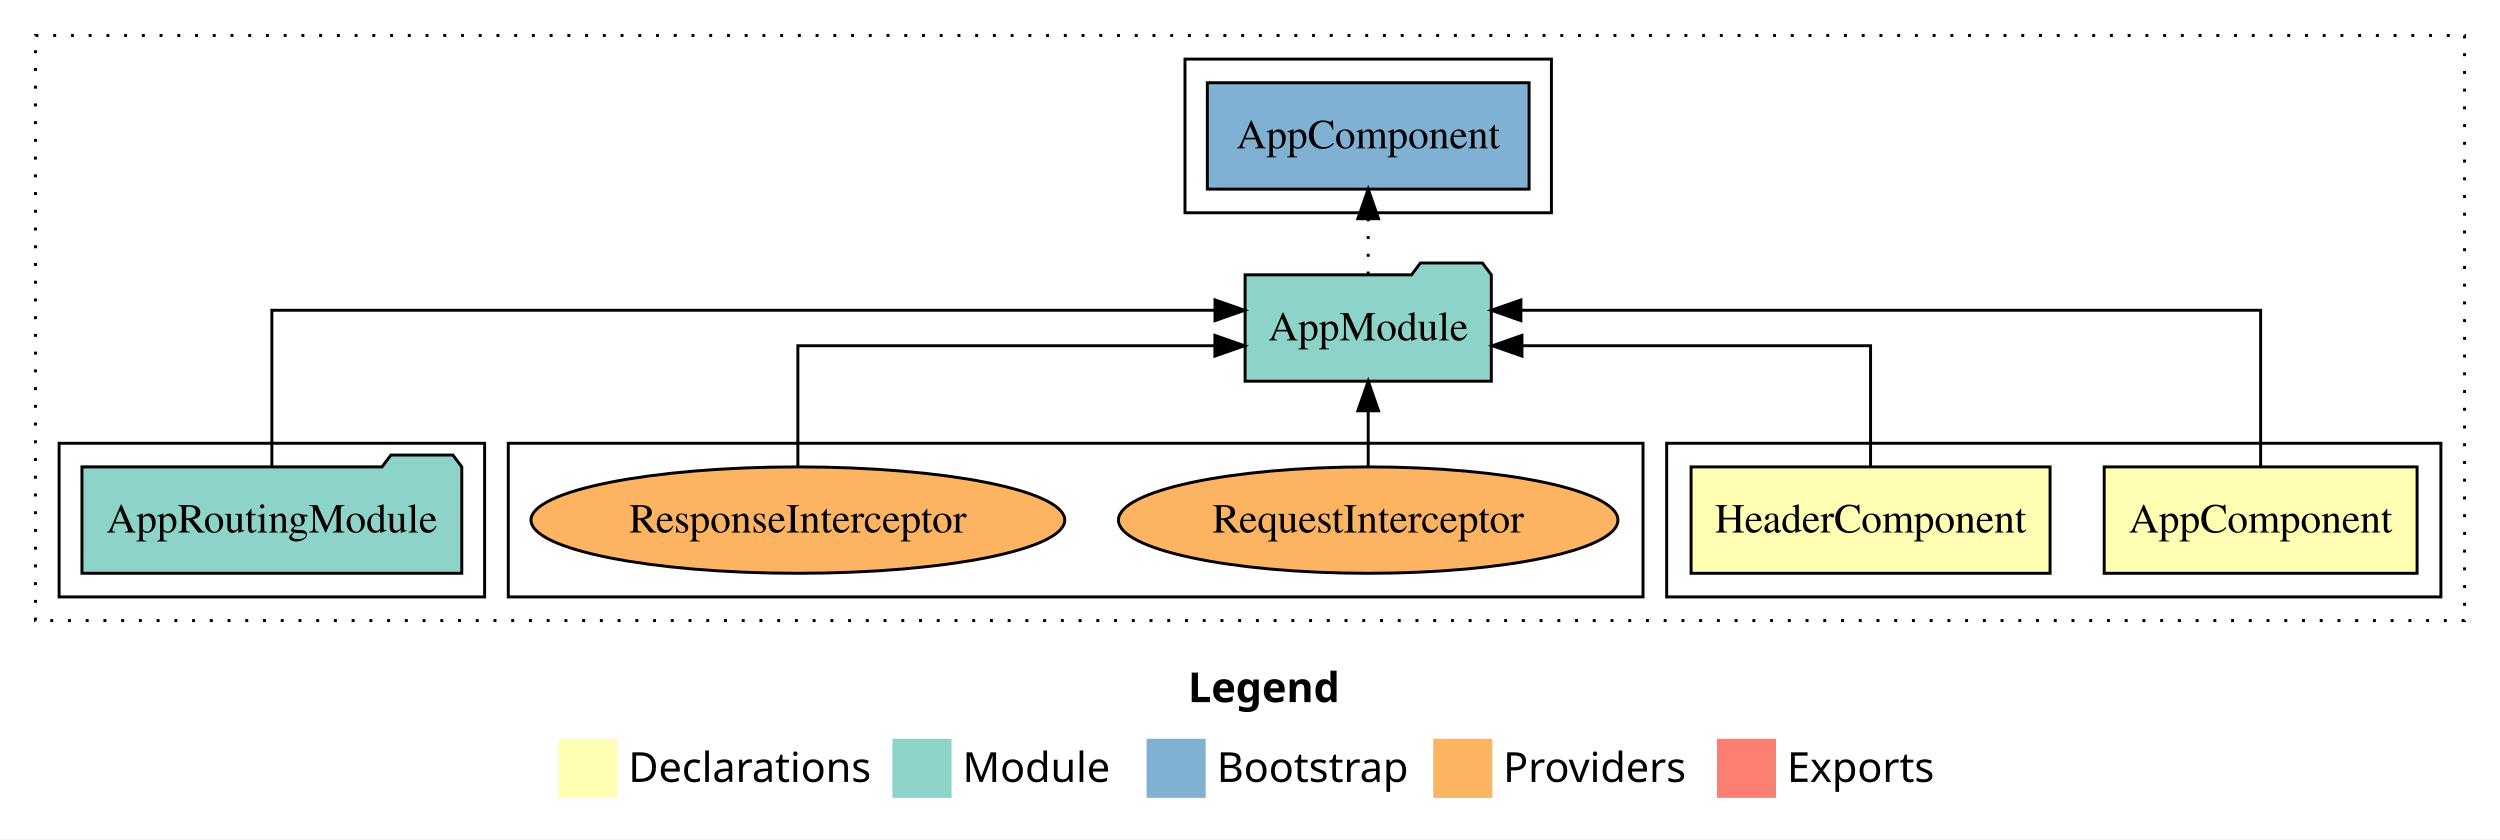
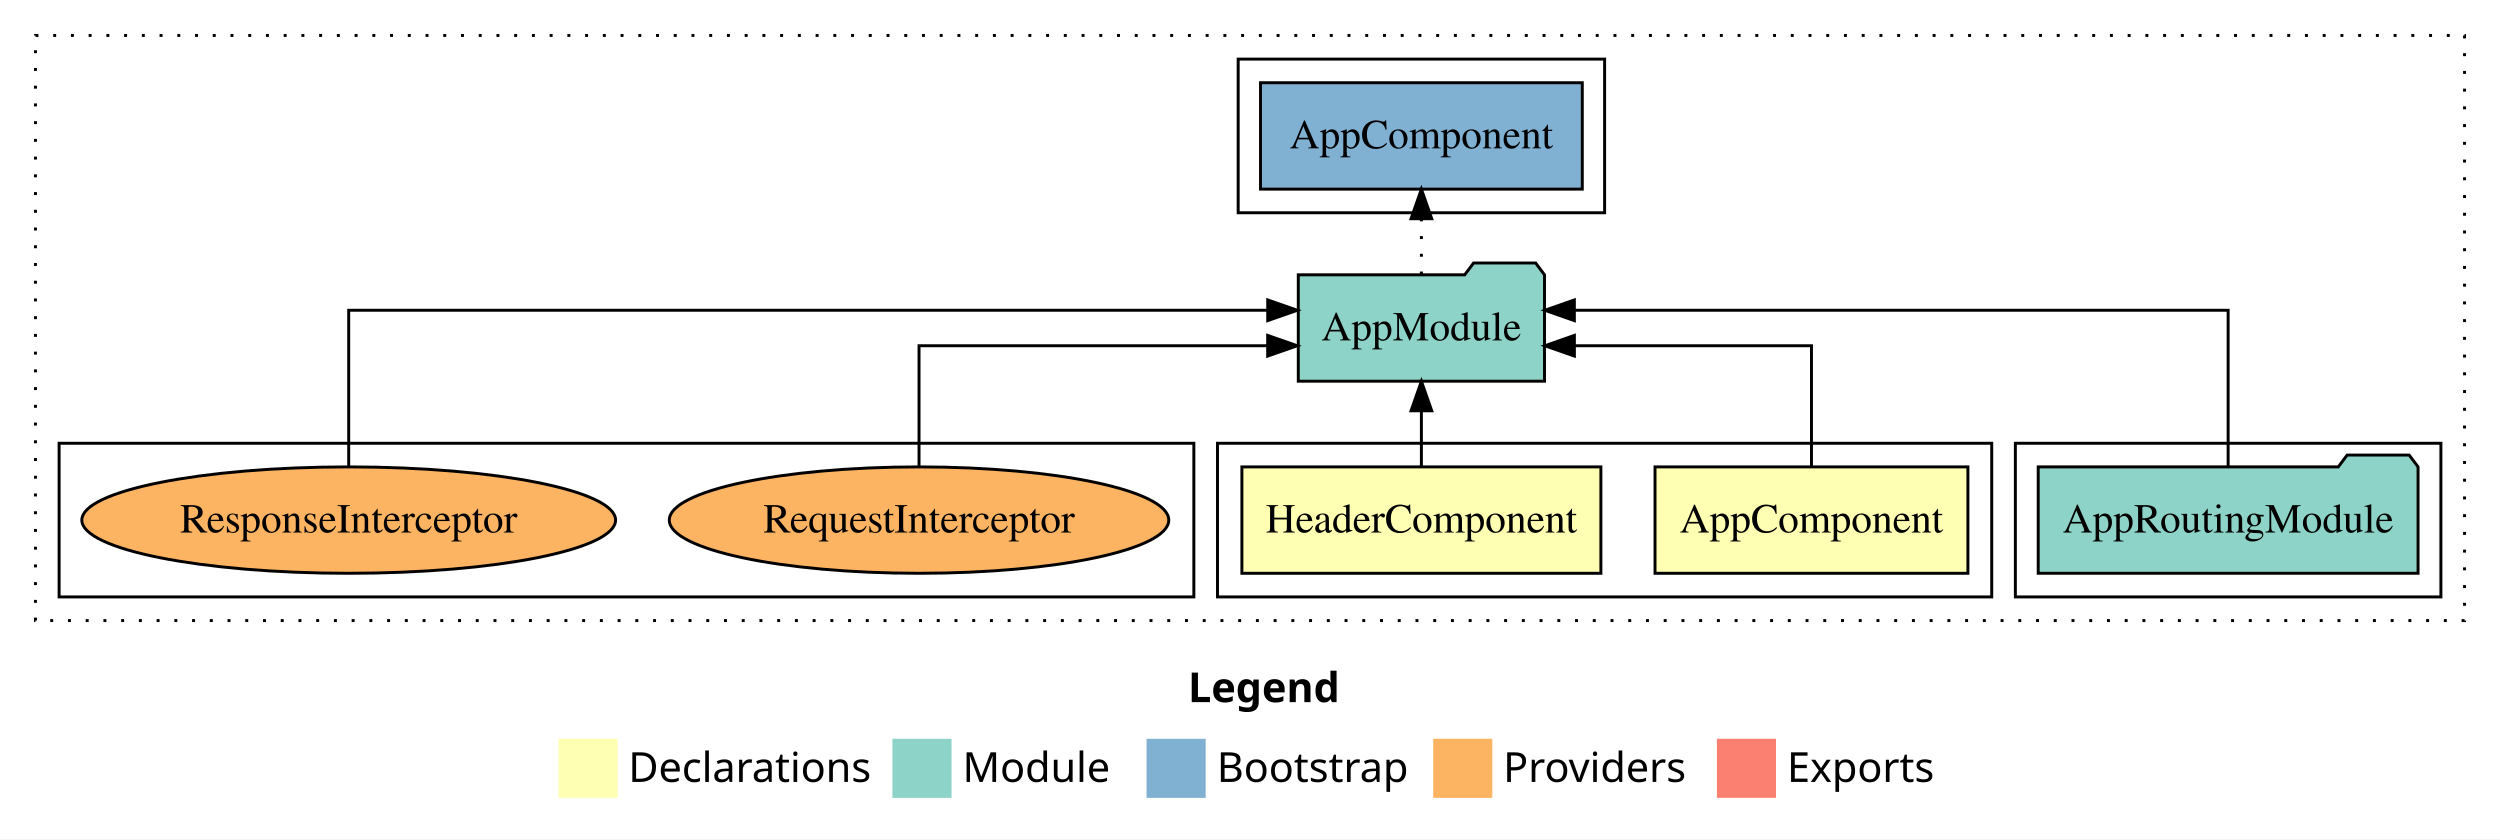
<svg xmlns="http://www.w3.org/2000/svg" width="846pt" height="284pt" viewBox="0.00 0.00 846.00 284.00">
  <g id="graph0" class="graph" transform="scale(1 1) rotate(0) translate(4 280)">
    <polygon fill="white" stroke="transparent" points="-4,4 -4,-280 842,-280 842,4 -4,4" />
    <text text-anchor="start" x="398.01" y="-42.4" font-family="sans-serif" font-weight="bold" font-size="14.00">Legend</text>
    <polygon fill="#ffffb3" stroke="transparent" points="185,-10 185,-30 205,-30 205,-10 185,-10" />
    <text text-anchor="start" x="208.63" y="-15.4" font-family="sans-serif" font-size="14.00">  Declarations</text>
    <polygon fill="#8dd3c7" stroke="transparent" points="298,-10 298,-30 318,-30 318,-10 298,-10" />
    <text text-anchor="start" x="321.73" y="-15.4" font-family="sans-serif" font-size="14.00">  Module</text>
    <polygon fill="#80b1d3" stroke="transparent" points="384,-10 384,-30 404,-30 404,-10 384,-10" />
    <text text-anchor="start" x="407.78" y="-15.4" font-family="sans-serif" font-size="14.00">  Bootstrap</text>
    <polygon fill="#fdb462" stroke="transparent" points="481,-10 481,-30 501,-30 501,-10 481,-10" />
    <text text-anchor="start" x="504.67" y="-15.4" font-family="sans-serif" font-size="14.00">  Providers</text>
    <polygon fill="#fb8072" stroke="transparent" points="577,-10 577,-30 597,-30 597,-10 577,-10" />
    <text text-anchor="start" x="600.73" y="-15.4" font-family="sans-serif" font-size="14.00">  Exports</text>
    <g id="clust1" class="cluster">
      <polygon fill="none" stroke="black" stroke-dasharray="1,5" points="8,-70 8,-268 830,-268 830,-70 8,-70" />
    </g>
+     <g id="clust5" class="cluster">
+       <polygon fill="none" stroke="black" points="678,-78 678,-130 822,-130 822,-78 678,-78" />
+     </g>
    <g id="clust2" class="cluster">
-       <polygon fill="none" stroke="black" points="560,-78 560,-130 822,-130 822,-78 560,-78" />
+       <polygon fill="none" stroke="black" points="408,-78 408,-130 670,-130 670,-78 408,-78" />
    </g>
    <g id="clust8" class="cluster">
-       <polygon fill="none" stroke="black" points="168,-78 168,-130 552,-130 552,-78 168,-78" />
-     </g>
-     <g id="clust5" class="cluster">
-       <polygon fill="none" stroke="black" points="16,-78 16,-130 160,-130 160,-78 16,-78" />
+       <polygon fill="none" stroke="black" points="16,-78 16,-130 400,-130 400,-78 16,-78" />
    </g>
    <g id="clust7" class="cluster">
-       <polygon fill="none" stroke="black" points="397,-208 397,-260 521,-260 521,-208 397,-208" />
+       <polygon fill="none" stroke="black" points="415,-208 415,-260 539,-260 539,-208 415,-208" />
    </g>
    <g id="node1" class="node">
-       <polygon fill="#ffffb3" stroke="black" points="813.94,-122 708.06,-122 708.06,-86 813.94,-86 813.94,-122" />
-       <text text-anchor="middle" x="761" y="-99.8" font-family="Times,serif" font-size="14.00">AppComponent</text>
+       <polygon fill="#ffffb3" stroke="black" points="661.94,-122 556.06,-122 556.06,-86 661.94,-86 661.94,-122" />
+       <text text-anchor="middle" x="609" y="-99.8" font-family="Times,serif" font-size="14.00">AppComponent</text>
    </g>
    <g id="node3" class="node">
-       <polygon fill="#8dd3c7" stroke="black" points="500.66,-187 497.66,-191 476.66,-191 473.66,-187 417.34,-187 417.34,-151 500.66,-151 500.66,-187" />
-       <text text-anchor="middle" x="459" y="-164.8" font-family="Times,serif" font-size="14.00">AppModule</text>
+       <polygon fill="#8dd3c7" stroke="black" points="518.66,-187 515.66,-191 494.66,-191 491.66,-187 435.34,-187 435.34,-151 518.66,-151 518.66,-187" />
+       <text text-anchor="middle" x="477" y="-164.8" font-family="Times,serif" font-size="14.00">AppModule</text>
    </g>
    <g id="edge1" class="edge">
-       <path fill="none" stroke="black" d="M761,-122.28C761,-143.32 761,-175 761,-175 761,-175 510.67,-175 510.67,-175" />
-       <polygon fill="black" stroke="black" points="510.67,-171.5 500.67,-175 510.67,-178.5 510.67,-171.5" />
+       <path fill="none" stroke="black" d="M609,-122.02C609,-139.37 609,-163 609,-163 609,-163 528.77,-163 528.77,-163" />
+       <polygon fill="black" stroke="black" points="528.77,-159.5 518.77,-163 528.77,-166.5 528.77,-159.5" />
    </g>
    <g id="node2" class="node">
-       <polygon fill="#ffffb3" stroke="black" points="689.74,-122 568.26,-122 568.26,-86 689.74,-86 689.74,-122" />
-       <text text-anchor="middle" x="629" y="-99.8" font-family="Times,serif" font-size="14.00">HeaderComponent</text>
+       <polygon fill="#ffffb3" stroke="black" points="537.74,-122 416.26,-122 416.26,-86 537.74,-86 537.74,-122" />
+       <text text-anchor="middle" x="477" y="-99.8" font-family="Times,serif" font-size="14.00">HeaderComponent</text>
    </g>
    <g id="edge2" class="edge">
-       <path fill="none" stroke="black" d="M629,-122.02C629,-139.37 629,-163 629,-163 629,-163 511.02,-163 511.02,-163" />
-       <polygon fill="black" stroke="black" points="511.02,-159.5 501.02,-163 511.02,-166.5 511.02,-159.5" />
+       <path fill="none" stroke="black" d="M477,-122.11C477,-122.11 477,-140.99 477,-140.99" />
+       <polygon fill="black" stroke="black" points="473.5,-140.99 477,-150.99 480.5,-140.99 473.5,-140.99" />
    </g>
    <g id="node5" class="node">
-       <polygon fill="#80b1d3" stroke="black" points="513.44,-252 404.56,-252 404.56,-216 513.44,-216 513.44,-252" />
-       <text text-anchor="middle" x="459" y="-229.8" font-family="Times,serif" font-size="14.00">AppComponent </text>
+       <polygon fill="#80b1d3" stroke="black" points="531.44,-252 422.56,-252 422.56,-216 531.44,-216 531.44,-252" />
+       <text text-anchor="middle" x="477" y="-229.8" font-family="Times,serif" font-size="14.00">AppComponent </text>
    </g>
    <g id="edge4" class="edge">
-       <path fill="none" stroke="black" stroke-dasharray="1,5" d="M459,-187.11C459,-187.11 459,-205.99 459,-205.99" />
-       <polygon fill="black" stroke="black" points="455.5,-205.99 459,-215.99 462.5,-205.99 455.5,-205.99" />
+       <path fill="none" stroke="black" stroke-dasharray="1,5" d="M477,-187.11C477,-187.11 477,-205.99 477,-205.99" />
+       <polygon fill="black" stroke="black" points="473.5,-205.99 477,-215.99 480.5,-205.99 473.5,-205.99" />
    </g>
    <g id="node4" class="node">
-       <polygon fill="#8dd3c7" stroke="black" points="152.27,-122 149.27,-126 128.27,-126 125.27,-122 23.73,-122 23.73,-86 152.27,-86 152.27,-122" />
-       <text text-anchor="middle" x="88" y="-99.8" font-family="Times,serif" font-size="14.00">AppRoutingModule</text>
+       <polygon fill="#8dd3c7" stroke="black" points="814.27,-122 811.27,-126 790.27,-126 787.27,-122 685.73,-122 685.73,-86 814.27,-86 814.27,-122" />
+       <text text-anchor="middle" x="750" y="-99.8" font-family="Times,serif" font-size="14.00">AppRoutingModule</text>
    </g>
    <g id="edge3" class="edge">
-       <path fill="none" stroke="black" d="M88,-122.28C88,-143.32 88,-175 88,-175 88,-175 407.16,-175 407.16,-175" />
-       <polygon fill="black" stroke="black" points="407.16,-178.5 417.16,-175 407.16,-171.5 407.16,-178.5" />
+       <path fill="none" stroke="black" d="M750,-122.28C750,-143.32 750,-175 750,-175 750,-175 528.76,-175 528.76,-175" />
+       <polygon fill="black" stroke="black" points="528.76,-171.5 518.76,-175 528.76,-178.5 528.76,-171.5" />
    </g>
    <g id="node6" class="node">
-       <ellipse fill="#fdb462" stroke="black" cx="459" cy="-104" rx="84.51" ry="18" />
-       <text text-anchor="middle" x="459" y="-99.8" font-family="Times,serif" font-size="14.00">RequestInterceptor</text>
+       <ellipse fill="#fdb462" stroke="black" cx="307" cy="-104" rx="84.51" ry="18" />
+       <text text-anchor="middle" x="307" y="-99.8" font-family="Times,serif" font-size="14.00">RequestInterceptor</text>
    </g>
    <g id="edge5" class="edge">
-       <path fill="none" stroke="black" d="M459,-122.11C459,-122.11 459,-140.99 459,-140.99" />
-       <polygon fill="black" stroke="black" points="455.5,-140.99 459,-150.99 462.5,-140.99 455.5,-140.99" />
+       <path fill="none" stroke="black" d="M307,-122.02C307,-139.37 307,-163 307,-163 307,-163 424.98,-163 424.98,-163" />
+       <polygon fill="black" stroke="black" points="424.98,-166.5 434.98,-163 424.98,-159.5 424.98,-166.5" />
    </g>
    <g id="node7" class="node">
-       <ellipse fill="#fdb462" stroke="black" cx="266" cy="-104" rx="90.31" ry="18" />
-       <text text-anchor="middle" x="266" y="-99.8" font-family="Times,serif" font-size="14.00">ResponseInterceptor</text>
+       <ellipse fill="#fdb462" stroke="black" cx="114" cy="-104" rx="90.31" ry="18" />
+       <text text-anchor="middle" x="114" y="-99.8" font-family="Times,serif" font-size="14.00">ResponseInterceptor</text>
    </g>
    <g id="edge6" class="edge">
-       <path fill="none" stroke="black" d="M266,-122.02C266,-139.37 266,-163 266,-163 266,-163 407.12,-163 407.12,-163" />
-       <polygon fill="black" stroke="black" points="407.12,-166.5 417.12,-163 407.12,-159.5 407.12,-166.5" />
+       <path fill="none" stroke="black" d="M114,-122.28C114,-143.32 114,-175 114,-175 114,-175 425,-175 425,-175" />
+       <polygon fill="black" stroke="black" points="425,-178.5 435,-175 425,-171.5 425,-178.5" />
    </g>
  </g>
</svg>
